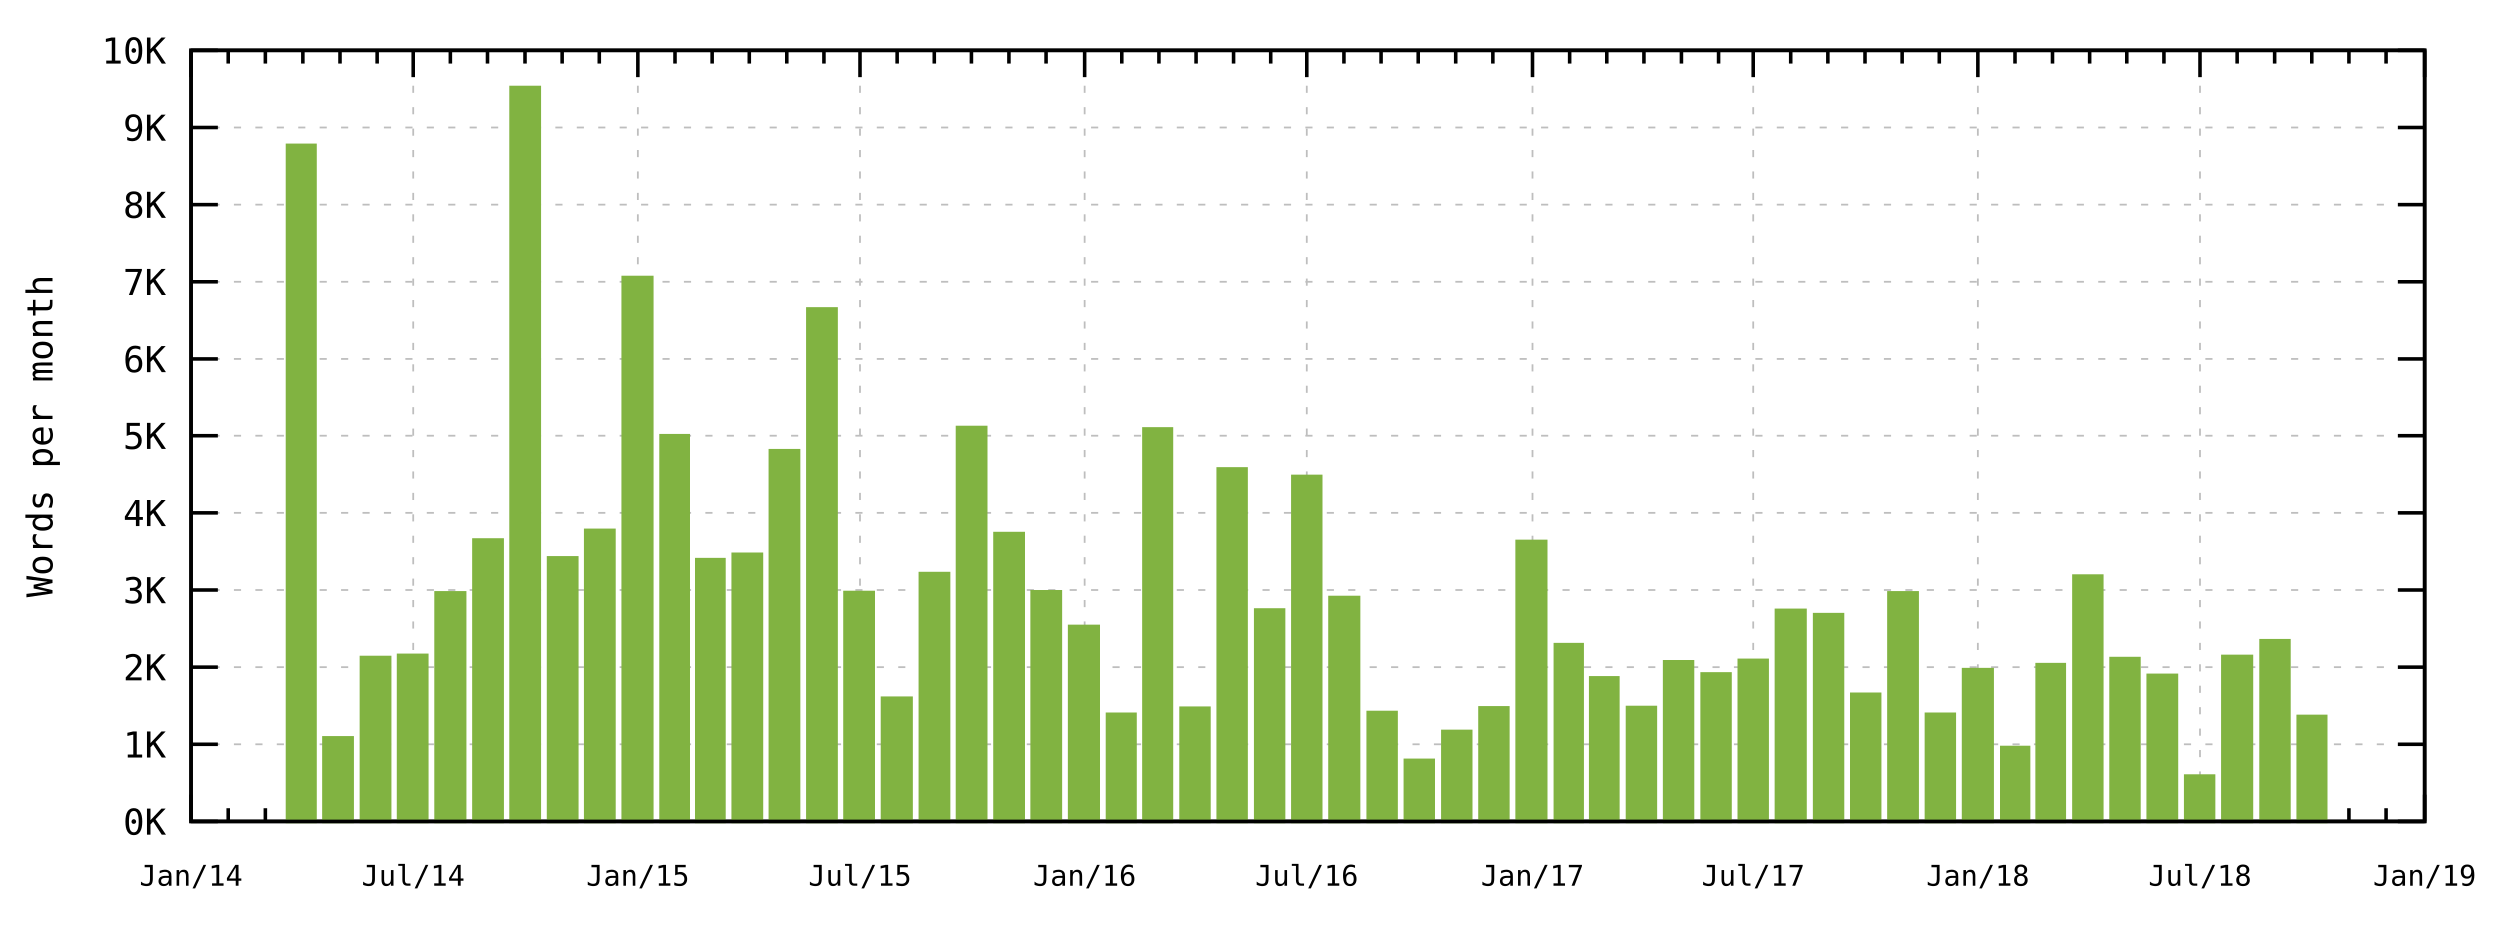
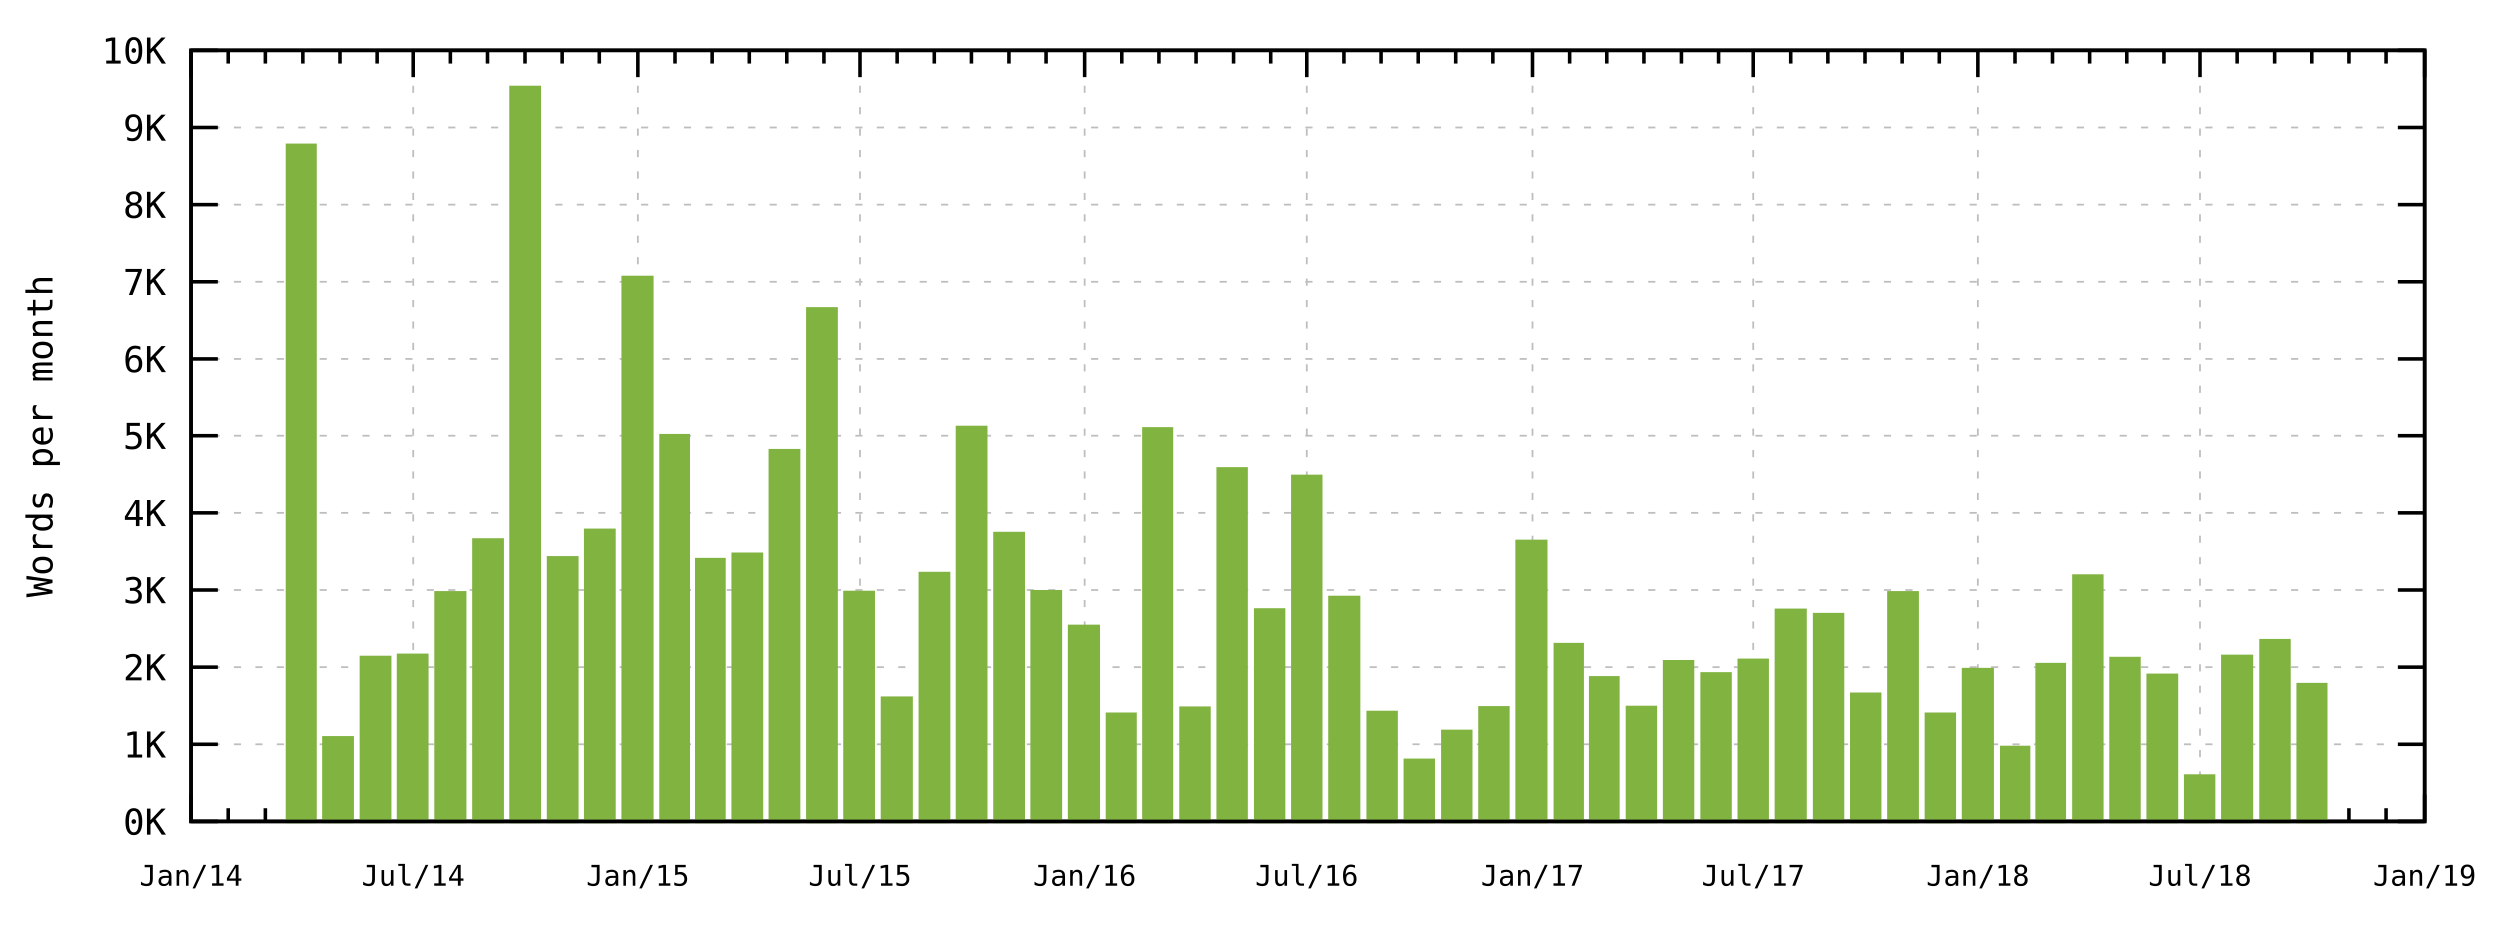
<svg xmlns="http://www.w3.org/2000/svg" xmlns:xlink="http://www.w3.org/1999/xlink" width="700" height="260" viewBox="0 0 700 260">
  <g id="gnuplot_canvas">
    <rect x="0" y="0" width="700" height="260" fill="none" />
    <defs>
      <circle id="gpDot" r="0.5" stroke-width="0.5" />
      <path id="gpPt0" stroke-width="0.267" stroke="currentColor" d="M-1,0 h2 M0,-1 v2" />
      <path id="gpPt1" stroke-width="0.267" stroke="currentColor" d="M-1,-1 L1,1 M1,-1 L-1,1" />
      <path id="gpPt2" stroke-width="0.267" stroke="currentColor" d="M-1,0 L1,0 M0,-1 L0,1 M-1,-1 L1,1 M-1,1 L1,-1" />
      <rect id="gpPt3" stroke-width="0.267" stroke="currentColor" x="-1" y="-1" width="2" height="2" />
      <rect id="gpPt4" stroke-width="0.267" stroke="currentColor" fill="currentColor" x="-1" y="-1" width="2" height="2" />
      <circle id="gpPt5" stroke-width="0.267" stroke="currentColor" cx="0" cy="0" r="1" />
      <use xlink:href="#gpPt5" id="gpPt6" fill="currentColor" stroke="none" />
      <path id="gpPt7" stroke-width="0.267" stroke="currentColor" d="M0,-1.33 L-1.33,0.67 L1.33,0.67 z" />
      <use xlink:href="#gpPt7" id="gpPt8" fill="currentColor" stroke="none" />
      <use xlink:href="#gpPt7" id="gpPt9" stroke="currentColor" transform="rotate(180)" />
      <use xlink:href="#gpPt9" id="gpPt10" fill="currentColor" stroke="none" />
      <use xlink:href="#gpPt3" id="gpPt11" stroke="currentColor" transform="rotate(45)" />
      <use xlink:href="#gpPt11" id="gpPt12" fill="currentColor" stroke="none" />
      <path id="gpPt13" stroke-width="0.267" stroke="currentColor" d="M0,1.330 L1.265,0.411 L0.782,-1.067 L-0.782,-1.076 L-1.265,0.411 z" />
      <use xlink:href="#gpPt13" id="gpPt14" fill="currentColor" stroke="none" />
      <filter id="textbox" filterUnits="objectBoundingBox" x="0" y="0" height="1" width="1">
        <feFlood flood-color="white" flood-opacity="1" result="bgnd" />
        <feComposite in="SourceGraphic" in2="bgnd" operator="atop" />
      </filter>
      <filter id="greybox" filterUnits="objectBoundingBox" x="0" y="0" height="1" width="1">
        <feFlood flood-color="lightgrey" flood-opacity="1" result="grey" />
        <feComposite in="SourceGraphic" in2="grey" operator="atop" />
      </filter>
    </defs>
    <g fill="none" color="white" stroke="currentColor" stroke-width="1.00" stroke-linecap="butt" stroke-linejoin="miter">
</g>
    <g fill="none" color="black" stroke="currentColor" stroke-width="1.00" stroke-linecap="butt" stroke-linejoin="miter">
</g>
    <g fill="none" color="black" stroke="black" stroke-width="0.50" stroke-linecap="butt" stroke-linejoin="miter">
</g>
    <g fill="none" color="gray" stroke="currentColor" stroke-width="0.50" stroke-linecap="butt" stroke-linejoin="miter">
      <path stroke="rgb(190, 190, 190)" stroke-dasharray="2,4" class="gridline" d="M53.5,230.0 L678.9,230.0  " />
    </g>
    <g fill="none" color="gray" stroke="rgb(190, 190, 190)" stroke-width="1.00" stroke-linecap="butt" stroke-linejoin="miter">
</g>
    <g fill="none" color="black" stroke="currentColor" stroke-width="1.00" stroke-linecap="butt" stroke-linejoin="miter">
      <path stroke="black" d="M53.5,230.0 L61.0,230.0 M678.9,230.0 L671.4,230.0  " />
      <g transform="translate(46.5,233.7)" stroke="none" fill="rgb(0,0,0)" font-family="monospace" font-size="10.00" text-anchor="end">
        <text>
          <tspan font-family="monospace">0K</tspan>
        </text>
      </g>
    </g>
    <g fill="none" color="black" stroke="currentColor" stroke-width="1.00" stroke-linecap="butt" stroke-linejoin="miter">
</g>
    <g fill="none" color="black" stroke="black" stroke-width="0.50" stroke-linecap="butt" stroke-linejoin="miter">
</g>
    <g fill="none" color="gray" stroke="currentColor" stroke-width="0.50" stroke-linecap="butt" stroke-linejoin="miter">
      <path stroke="rgb(190, 190, 190)" stroke-dasharray="2,4" class="gridline" d="M53.5,208.4 L678.9,208.4  " />
    </g>
    <g fill="none" color="gray" stroke="rgb(190, 190, 190)" stroke-width="1.00" stroke-linecap="butt" stroke-linejoin="miter">
</g>
    <g fill="none" color="black" stroke="currentColor" stroke-width="1.00" stroke-linecap="butt" stroke-linejoin="miter">
      <path stroke="black" d="M53.5,208.4 L61.0,208.4 M678.9,208.4 L671.4,208.4  " />
      <g transform="translate(46.5,212.1)" stroke="none" fill="rgb(0,0,0)" font-family="monospace" font-size="10.00" text-anchor="end">
        <text>
          <tspan font-family="monospace">1K</tspan>
        </text>
      </g>
    </g>
    <g fill="none" color="black" stroke="currentColor" stroke-width="1.00" stroke-linecap="butt" stroke-linejoin="miter">
</g>
    <g fill="none" color="black" stroke="black" stroke-width="0.50" stroke-linecap="butt" stroke-linejoin="miter">
</g>
    <g fill="none" color="gray" stroke="currentColor" stroke-width="0.50" stroke-linecap="butt" stroke-linejoin="miter">
      <path stroke="rgb(190, 190, 190)" stroke-dasharray="2,4" class="gridline" d="M53.5,186.8 L678.9,186.8  " />
    </g>
    <g fill="none" color="gray" stroke="rgb(190, 190, 190)" stroke-width="1.00" stroke-linecap="butt" stroke-linejoin="miter">
</g>
    <g fill="none" color="black" stroke="currentColor" stroke-width="1.00" stroke-linecap="butt" stroke-linejoin="miter">
      <path stroke="black" d="M53.5,186.8 L61.0,186.8 M678.9,186.8 L671.4,186.8  " />
      <g transform="translate(46.5,190.5)" stroke="none" fill="rgb(0,0,0)" font-family="monospace" font-size="10.00" text-anchor="end">
        <text>
          <tspan font-family="monospace">2K</tspan>
        </text>
      </g>
    </g>
    <g fill="none" color="black" stroke="currentColor" stroke-width="1.00" stroke-linecap="butt" stroke-linejoin="miter">
</g>
    <g fill="none" color="black" stroke="black" stroke-width="0.50" stroke-linecap="butt" stroke-linejoin="miter">
</g>
    <g fill="none" color="gray" stroke="currentColor" stroke-width="0.50" stroke-linecap="butt" stroke-linejoin="miter">
      <path stroke="rgb(190, 190, 190)" stroke-dasharray="2,4" class="gridline" d="M53.5,165.2 L678.9,165.2  " />
    </g>
    <g fill="none" color="gray" stroke="rgb(190, 190, 190)" stroke-width="1.00" stroke-linecap="butt" stroke-linejoin="miter">
</g>
    <g fill="none" color="black" stroke="currentColor" stroke-width="1.00" stroke-linecap="butt" stroke-linejoin="miter">
      <path stroke="black" d="M53.5,165.2 L61.0,165.2 M678.9,165.2 L671.4,165.2  " />
      <g transform="translate(46.5,168.9)" stroke="none" fill="rgb(0,0,0)" font-family="monospace" font-size="10.00" text-anchor="end">
        <text>
          <tspan font-family="monospace">3K</tspan>
        </text>
      </g>
    </g>
    <g fill="none" color="black" stroke="currentColor" stroke-width="1.00" stroke-linecap="butt" stroke-linejoin="miter">
</g>
    <g fill="none" color="black" stroke="black" stroke-width="0.50" stroke-linecap="butt" stroke-linejoin="miter">
</g>
    <g fill="none" color="gray" stroke="currentColor" stroke-width="0.50" stroke-linecap="butt" stroke-linejoin="miter">
      <path stroke="rgb(190, 190, 190)" stroke-dasharray="2,4" class="gridline" d="M53.5,143.6 L678.9,143.6  " />
    </g>
    <g fill="none" color="gray" stroke="rgb(190, 190, 190)" stroke-width="1.00" stroke-linecap="butt" stroke-linejoin="miter">
</g>
    <g fill="none" color="black" stroke="currentColor" stroke-width="1.00" stroke-linecap="butt" stroke-linejoin="miter">
      <path stroke="black" d="M53.5,143.6 L61.0,143.6 M678.9,143.6 L671.4,143.6  " />
      <g transform="translate(46.5,147.3)" stroke="none" fill="rgb(0,0,0)" font-family="monospace" font-size="10.00" text-anchor="end">
        <text>
          <tspan font-family="monospace">4K</tspan>
        </text>
      </g>
    </g>
    <g fill="none" color="black" stroke="currentColor" stroke-width="1.00" stroke-linecap="butt" stroke-linejoin="miter">
</g>
    <g fill="none" color="black" stroke="black" stroke-width="0.50" stroke-linecap="butt" stroke-linejoin="miter">
</g>
    <g fill="none" color="gray" stroke="currentColor" stroke-width="0.50" stroke-linecap="butt" stroke-linejoin="miter">
      <path stroke="rgb(190, 190, 190)" stroke-dasharray="2,4" class="gridline" d="M53.5,122.0 L678.9,122.0  " />
    </g>
    <g fill="none" color="gray" stroke="rgb(190, 190, 190)" stroke-width="1.00" stroke-linecap="butt" stroke-linejoin="miter">
</g>
    <g fill="none" color="black" stroke="currentColor" stroke-width="1.00" stroke-linecap="butt" stroke-linejoin="miter">
      <path stroke="black" d="M53.5,122.0 L61.0,122.0 M678.9,122.0 L671.4,122.0  " />
      <g transform="translate(46.5,125.7)" stroke="none" fill="rgb(0,0,0)" font-family="monospace" font-size="10.00" text-anchor="end">
        <text>
          <tspan font-family="monospace">5K</tspan>
        </text>
      </g>
    </g>
    <g fill="none" color="black" stroke="currentColor" stroke-width="1.00" stroke-linecap="butt" stroke-linejoin="miter">
</g>
    <g fill="none" color="black" stroke="black" stroke-width="0.50" stroke-linecap="butt" stroke-linejoin="miter">
</g>
    <g fill="none" color="gray" stroke="currentColor" stroke-width="0.50" stroke-linecap="butt" stroke-linejoin="miter">
      <path stroke="rgb(190, 190, 190)" stroke-dasharray="2,4" class="gridline" d="M53.5,100.5 L678.9,100.5  " />
    </g>
    <g fill="none" color="gray" stroke="rgb(190, 190, 190)" stroke-width="1.00" stroke-linecap="butt" stroke-linejoin="miter">
</g>
    <g fill="none" color="black" stroke="currentColor" stroke-width="1.00" stroke-linecap="butt" stroke-linejoin="miter">
      <path stroke="black" d="M53.5,100.5 L61.0,100.5 M678.9,100.5 L671.4,100.5  " />
      <g transform="translate(46.5,104.2)" stroke="none" fill="rgb(0,0,0)" font-family="monospace" font-size="10.00" text-anchor="end">
        <text>
          <tspan font-family="monospace">6K</tspan>
        </text>
      </g>
    </g>
    <g fill="none" color="black" stroke="currentColor" stroke-width="1.00" stroke-linecap="butt" stroke-linejoin="miter">
</g>
    <g fill="none" color="black" stroke="black" stroke-width="0.50" stroke-linecap="butt" stroke-linejoin="miter">
</g>
    <g fill="none" color="gray" stroke="currentColor" stroke-width="0.50" stroke-linecap="butt" stroke-linejoin="miter">
      <path stroke="rgb(190, 190, 190)" stroke-dasharray="2,4" class="gridline" d="M53.5,78.9 L678.9,78.9  " />
    </g>
    <g fill="none" color="gray" stroke="rgb(190, 190, 190)" stroke-width="1.00" stroke-linecap="butt" stroke-linejoin="miter">
</g>
    <g fill="none" color="black" stroke="currentColor" stroke-width="1.00" stroke-linecap="butt" stroke-linejoin="miter">
      <path stroke="black" d="M53.5,78.9 L61.0,78.9 M678.9,78.9 L671.4,78.9  " />
      <g transform="translate(46.5,82.6)" stroke="none" fill="rgb(0,0,0)" font-family="monospace" font-size="10.00" text-anchor="end">
        <text>
          <tspan font-family="monospace">7K</tspan>
        </text>
      </g>
    </g>
    <g fill="none" color="black" stroke="currentColor" stroke-width="1.00" stroke-linecap="butt" stroke-linejoin="miter">
</g>
    <g fill="none" color="black" stroke="black" stroke-width="0.50" stroke-linecap="butt" stroke-linejoin="miter">
</g>
    <g fill="none" color="gray" stroke="currentColor" stroke-width="0.50" stroke-linecap="butt" stroke-linejoin="miter">
      <path stroke="rgb(190, 190, 190)" stroke-dasharray="2,4" class="gridline" d="M53.5,57.3 L678.9,57.3  " />
    </g>
    <g fill="none" color="gray" stroke="rgb(190, 190, 190)" stroke-width="1.00" stroke-linecap="butt" stroke-linejoin="miter">
</g>
    <g fill="none" color="black" stroke="currentColor" stroke-width="1.00" stroke-linecap="butt" stroke-linejoin="miter">
      <path stroke="black" d="M53.5,57.3 L61.0,57.3 M678.9,57.3 L671.4,57.3  " />
      <g transform="translate(46.5,61.0)" stroke="none" fill="rgb(0,0,0)" font-family="monospace" font-size="10.00" text-anchor="end">
        <text>
          <tspan font-family="monospace">8K</tspan>
        </text>
      </g>
    </g>
    <g fill="none" color="black" stroke="currentColor" stroke-width="1.00" stroke-linecap="butt" stroke-linejoin="miter">
</g>
    <g fill="none" color="black" stroke="black" stroke-width="0.50" stroke-linecap="butt" stroke-linejoin="miter">
</g>
    <g fill="none" color="gray" stroke="currentColor" stroke-width="0.50" stroke-linecap="butt" stroke-linejoin="miter">
      <path stroke="rgb(190, 190, 190)" stroke-dasharray="2,4" class="gridline" d="M53.5,35.7 L678.9,35.7  " />
    </g>
    <g fill="none" color="gray" stroke="rgb(190, 190, 190)" stroke-width="1.00" stroke-linecap="butt" stroke-linejoin="miter">
</g>
    <g fill="none" color="black" stroke="currentColor" stroke-width="1.00" stroke-linecap="butt" stroke-linejoin="miter">
      <path stroke="black" d="M53.5,35.7 L61.0,35.7 M678.9,35.7 L671.4,35.7  " />
      <g transform="translate(46.5,39.4)" stroke="none" fill="rgb(0,0,0)" font-family="monospace" font-size="10.00" text-anchor="end">
        <text>
          <tspan font-family="monospace">9K</tspan>
        </text>
      </g>
    </g>
    <g fill="none" color="black" stroke="currentColor" stroke-width="1.00" stroke-linecap="butt" stroke-linejoin="miter">
</g>
    <g fill="none" color="black" stroke="black" stroke-width="0.50" stroke-linecap="butt" stroke-linejoin="miter">
</g>
    <g fill="none" color="gray" stroke="currentColor" stroke-width="0.50" stroke-linecap="butt" stroke-linejoin="miter">
      <path stroke="rgb(190, 190, 190)" stroke-dasharray="2,4" class="gridline" d="M53.5,14.1 L678.9,14.1  " />
    </g>
    <g fill="none" color="gray" stroke="rgb(190, 190, 190)" stroke-width="1.00" stroke-linecap="butt" stroke-linejoin="miter">
</g>
    <g fill="none" color="black" stroke="currentColor" stroke-width="1.00" stroke-linecap="butt" stroke-linejoin="miter">
      <path stroke="black" d="M53.5,14.1 L61.0,14.1 M678.9,14.1 L671.4,14.1  " />
      <g transform="translate(46.5,17.8)" stroke="none" fill="rgb(0,0,0)" font-family="monospace" font-size="10.00" text-anchor="end">
        <text>
          <tspan font-family="monospace">10K</tspan>
        </text>
      </g>
    </g>
    <g fill="none" color="black" stroke="currentColor" stroke-width="1.00" stroke-linecap="butt" stroke-linejoin="miter">
</g>
    <g fill="none" color="black" stroke="black" stroke-width="0.50" stroke-linecap="butt" stroke-linejoin="miter">
</g>
    <g fill="none" color="gray" stroke="currentColor" stroke-width="0.50" stroke-linecap="butt" stroke-linejoin="miter">
      <path stroke="rgb(190, 190, 190)" stroke-dasharray="2,4" class="gridline" d="M53.5,230.0 L53.5,14.1  " />
    </g>
    <g fill="none" color="gray" stroke="rgb(190, 190, 190)" stroke-width="1.00" stroke-linecap="butt" stroke-linejoin="miter">
</g>
    <g fill="none" color="black" stroke="currentColor" stroke-width="1.00" stroke-linecap="butt" stroke-linejoin="miter">
      <path stroke="black" d="M53.5,230.0 L53.5,222.5 M53.5,14.1 L53.5,21.6  " />
      <g transform="translate(53.5,248.0)" stroke="none" fill="rgb(0,0,0)" font-family="monospace" font-size="8.00" text-anchor="middle">
        <text>
          <tspan font-family="monospace">Jan/14</tspan>
        </text>
      </g>
    </g>
    <g fill="none" color="black" stroke="currentColor" stroke-width="1.00" stroke-linecap="butt" stroke-linejoin="miter">
      <path stroke="black" d="M63.9,230.0 L63.9,226.3 M63.9,14.1 L63.9,17.8 M74.3,230.0 L74.3,226.3 M74.3,14.1 L74.3,17.8   M84.8,230.0 L84.8,226.3 M84.8,14.1 L84.8,17.8 M95.2,230.0 L95.2,226.3 M95.2,14.1 L95.2,17.8   M105.6,230.0 L105.6,226.3 M105.6,14.1 L105.6,17.8  " />
    </g>
    <g fill="none" color="black" stroke="black" stroke-width="0.50" stroke-linecap="butt" stroke-linejoin="miter">
</g>
    <g fill="none" color="gray" stroke="currentColor" stroke-width="0.50" stroke-linecap="butt" stroke-linejoin="miter">
      <path stroke="rgb(190, 190, 190)" stroke-dasharray="2,4" class="gridline" d="M115.7,230.0 L115.7,14.1  " />
    </g>
    <g fill="none" color="gray" stroke="rgb(190, 190, 190)" stroke-width="1.00" stroke-linecap="butt" stroke-linejoin="miter">
</g>
    <g fill="none" color="black" stroke="currentColor" stroke-width="1.00" stroke-linecap="butt" stroke-linejoin="miter">
      <path stroke="black" d="M115.7,230.0 L115.7,222.5 M115.7,14.1 L115.7,21.6  " />
      <g transform="translate(115.7,248.0)" stroke="none" fill="rgb(0,0,0)" font-family="monospace" font-size="8.00" text-anchor="middle">
        <text>
          <tspan font-family="monospace">Jul/14</tspan>
        </text>
      </g>
    </g>
    <g fill="none" color="black" stroke="currentColor" stroke-width="1.00" stroke-linecap="butt" stroke-linejoin="miter">
      <path stroke="black" d="M126.1,230.0 L126.1,226.3 M126.1,14.1 L126.1,17.8 M136.5,230.0 L136.5,226.3 M136.5,14.1 L136.5,17.8   M147.0,230.0 L147.0,226.3 M147.0,14.1 L147.0,17.8 M157.4,230.0 L157.4,226.3 M157.4,14.1 L157.4,17.8   M167.8,230.0 L167.8,226.3 M167.8,14.1 L167.8,17.8  " />
    </g>
    <g fill="none" color="black" stroke="black" stroke-width="0.50" stroke-linecap="butt" stroke-linejoin="miter">
</g>
    <g fill="none" color="gray" stroke="currentColor" stroke-width="0.50" stroke-linecap="butt" stroke-linejoin="miter">
      <path stroke="rgb(190, 190, 190)" stroke-dasharray="2,4" class="gridline" d="M178.6,230.0 L178.6,14.1  " />
    </g>
    <g fill="none" color="gray" stroke="rgb(190, 190, 190)" stroke-width="1.00" stroke-linecap="butt" stroke-linejoin="miter">
</g>
    <g fill="none" color="black" stroke="currentColor" stroke-width="1.00" stroke-linecap="butt" stroke-linejoin="miter">
      <path stroke="black" d="M178.6,230.0 L178.6,222.5 M178.6,14.1 L178.6,21.6  " />
      <g transform="translate(178.6,248.0)" stroke="none" fill="rgb(0,0,0)" font-family="monospace" font-size="8.00" text-anchor="middle">
        <text>
          <tspan font-family="monospace">Jan/15</tspan>
        </text>
      </g>
    </g>
    <g fill="none" color="black" stroke="currentColor" stroke-width="1.00" stroke-linecap="butt" stroke-linejoin="miter">
      <path stroke="black" d="M189.0,230.0 L189.0,226.3 M189.0,14.1 L189.0,17.8 M199.4,230.0 L199.4,226.3 M199.4,14.1 L199.4,17.8   M209.8,230.0 L209.8,226.3 M209.8,14.1 L209.8,17.8 M220.3,230.0 L220.3,226.3 M220.3,14.1 L220.3,17.8   M230.7,230.0 L230.7,226.3 M230.7,14.1 L230.7,17.8  " />
    </g>
    <g fill="none" color="black" stroke="black" stroke-width="0.50" stroke-linecap="butt" stroke-linejoin="miter">
</g>
    <g fill="none" color="gray" stroke="currentColor" stroke-width="0.50" stroke-linecap="butt" stroke-linejoin="miter">
      <path stroke="rgb(190, 190, 190)" stroke-dasharray="2,4" class="gridline" d="M240.8,230.0 L240.8,14.1  " />
    </g>
    <g fill="none" color="gray" stroke="rgb(190, 190, 190)" stroke-width="1.00" stroke-linecap="butt" stroke-linejoin="miter">
</g>
    <g fill="none" color="black" stroke="currentColor" stroke-width="1.00" stroke-linecap="butt" stroke-linejoin="miter">
      <path stroke="black" d="M240.8,230.0 L240.8,222.5 M240.8,14.1 L240.8,21.6  " />
      <g transform="translate(240.8,248.0)" stroke="none" fill="rgb(0,0,0)" font-family="monospace" font-size="8.00" text-anchor="middle">
        <text>
          <tspan font-family="monospace">Jul/15</tspan>
        </text>
      </g>
    </g>
    <g fill="none" color="black" stroke="currentColor" stroke-width="1.00" stroke-linecap="butt" stroke-linejoin="miter">
      <path stroke="black" d="M251.2,230.0 L251.2,226.3 M251.2,14.1 L251.2,17.8 M261.6,230.0 L261.6,226.3 M261.6,14.1 L261.6,17.8   M272.0,230.0 L272.0,226.3 M272.0,14.1 L272.0,17.8 M282.5,230.0 L282.5,226.3 M282.5,14.1 L282.5,17.8   M292.9,230.0 L292.9,226.3 M292.9,14.1 L292.9,17.8  " />
    </g>
    <g fill="none" color="black" stroke="black" stroke-width="0.50" stroke-linecap="butt" stroke-linejoin="miter">
</g>
    <g fill="none" color="gray" stroke="currentColor" stroke-width="0.50" stroke-linecap="butt" stroke-linejoin="miter">
      <path stroke="rgb(190, 190, 190)" stroke-dasharray="2,4" class="gridline" d="M303.7,230.0 L303.7,14.1  " />
    </g>
    <g fill="none" color="gray" stroke="rgb(190, 190, 190)" stroke-width="1.00" stroke-linecap="butt" stroke-linejoin="miter">
</g>
    <g fill="none" color="black" stroke="currentColor" stroke-width="1.00" stroke-linecap="butt" stroke-linejoin="miter">
      <path stroke="black" d="M303.7,230.0 L303.7,222.5 M303.7,14.1 L303.7,21.6  " />
      <g transform="translate(303.7,248.0)" stroke="none" fill="rgb(0,0,0)" font-family="monospace" font-size="8.00" text-anchor="middle">
        <text>
          <tspan font-family="monospace">Jan/16</tspan>
        </text>
      </g>
    </g>
    <g fill="none" color="black" stroke="currentColor" stroke-width="1.00" stroke-linecap="butt" stroke-linejoin="miter">
      <path stroke="black" d="M314.1,230.0 L314.1,226.3 M314.1,14.1 L314.1,17.8 M324.5,230.0 L324.5,226.3 M324.5,14.1 L324.5,17.8   M334.9,230.0 L334.9,226.3 M334.9,14.1 L334.9,17.8 M345.4,230.0 L345.4,226.3 M345.4,14.1 L345.4,17.8   M355.8,230.0 L355.8,226.3 M355.8,14.1 L355.8,17.8  " />
    </g>
    <g fill="none" color="black" stroke="black" stroke-width="0.50" stroke-linecap="butt" stroke-linejoin="miter">
</g>
    <g fill="none" color="gray" stroke="currentColor" stroke-width="0.50" stroke-linecap="butt" stroke-linejoin="miter">
      <path stroke="rgb(190, 190, 190)" stroke-dasharray="2,4" class="gridline" d="M365.9,230.0 L365.9,14.1  " />
    </g>
    <g fill="none" color="gray" stroke="rgb(190, 190, 190)" stroke-width="1.00" stroke-linecap="butt" stroke-linejoin="miter">
</g>
    <g fill="none" color="black" stroke="currentColor" stroke-width="1.00" stroke-linecap="butt" stroke-linejoin="miter">
      <path stroke="black" d="M365.9,230.0 L365.9,222.5 M365.9,14.1 L365.9,21.6  " />
      <g transform="translate(365.9,248.0)" stroke="none" fill="rgb(0,0,0)" font-family="monospace" font-size="8.00" text-anchor="middle">
        <text>
          <tspan font-family="monospace">Jul/16</tspan>
        </text>
      </g>
    </g>
    <g fill="none" color="black" stroke="currentColor" stroke-width="1.00" stroke-linecap="butt" stroke-linejoin="miter">
      <path stroke="black" d="M376.3,230.0 L376.3,226.3 M376.3,14.1 L376.3,17.8 M386.7,230.0 L386.7,226.3 M386.7,14.1 L386.7,17.8   M397.1,230.0 L397.1,226.3 M397.1,14.1 L397.1,17.8 M407.6,230.0 L407.6,226.3 M407.6,14.1 L407.6,17.8   M418.0,230.0 L418.0,226.3 M418.0,14.1 L418.0,17.8  " />
    </g>
    <g fill="none" color="black" stroke="black" stroke-width="0.50" stroke-linecap="butt" stroke-linejoin="miter">
</g>
    <g fill="none" color="gray" stroke="currentColor" stroke-width="0.50" stroke-linecap="butt" stroke-linejoin="miter">
      <path stroke="rgb(190, 190, 190)" stroke-dasharray="2,4" class="gridline" d="M429.1,230.0 L429.1,14.1  " />
    </g>
    <g fill="none" color="gray" stroke="rgb(190, 190, 190)" stroke-width="1.00" stroke-linecap="butt" stroke-linejoin="miter">
</g>
    <g fill="none" color="black" stroke="currentColor" stroke-width="1.00" stroke-linecap="butt" stroke-linejoin="miter">
      <path stroke="black" d="M429.1,230.0 L429.1,222.5 M429.1,14.1 L429.1,21.6  " />
      <g transform="translate(429.1,248.0)" stroke="none" fill="rgb(0,0,0)" font-family="monospace" font-size="8.00" text-anchor="middle">
        <text>
          <tspan font-family="monospace">Jan/17</tspan>
        </text>
      </g>
    </g>
    <g fill="none" color="black" stroke="currentColor" stroke-width="1.00" stroke-linecap="butt" stroke-linejoin="miter">
      <path stroke="black" d="M439.5,230.0 L439.5,226.3 M439.5,14.1 L439.5,17.8 M449.9,230.0 L449.9,226.3 M449.9,14.1 L449.9,17.8   M460.3,230.0 L460.3,226.3 M460.3,14.1 L460.3,17.8 M470.8,230.0 L470.8,226.3 M470.8,14.1 L470.8,17.8   M481.2,230.0 L481.2,226.3 M481.2,14.1 L481.2,17.8  " />
    </g>
    <g fill="none" color="black" stroke="black" stroke-width="0.50" stroke-linecap="butt" stroke-linejoin="miter">
</g>
    <g fill="none" color="gray" stroke="currentColor" stroke-width="0.50" stroke-linecap="butt" stroke-linejoin="miter">
      <path stroke="rgb(190, 190, 190)" stroke-dasharray="2,4" class="gridline" d="M490.9,230.0 L490.9,14.1  " />
    </g>
    <g fill="none" color="gray" stroke="rgb(190, 190, 190)" stroke-width="1.00" stroke-linecap="butt" stroke-linejoin="miter">
</g>
    <g fill="none" color="black" stroke="currentColor" stroke-width="1.00" stroke-linecap="butt" stroke-linejoin="miter">
      <path stroke="black" d="M490.9,230.0 L490.9,222.5 M490.9,14.1 L490.9,21.6  " />
      <g transform="translate(490.9,248.0)" stroke="none" fill="rgb(0,0,0)" font-family="monospace" font-size="8.00" text-anchor="middle">
        <text>
          <tspan font-family="monospace">Jul/17</tspan>
        </text>
      </g>
    </g>
    <g fill="none" color="black" stroke="currentColor" stroke-width="1.00" stroke-linecap="butt" stroke-linejoin="miter">
      <path stroke="black" d="M501.4,230.0 L501.4,226.3 M501.4,14.1 L501.4,17.8 M511.8,230.0 L511.8,226.3 M511.8,14.1 L511.8,17.8   M522.2,230.0 L522.2,226.3 M522.2,14.1 L522.2,17.8 M532.6,230.0 L532.6,226.3 M532.6,14.1 L532.6,17.8   M543.0,230.0 L543.0,226.3 M543.0,14.1 L543.0,17.8  " />
    </g>
    <g fill="none" color="black" stroke="black" stroke-width="0.50" stroke-linecap="butt" stroke-linejoin="miter">
</g>
    <g fill="none" color="gray" stroke="currentColor" stroke-width="0.50" stroke-linecap="butt" stroke-linejoin="miter">
      <path stroke="rgb(190, 190, 190)" stroke-dasharray="2,4" class="gridline" d="M553.8,230.0 L553.8,14.1  " />
    </g>
    <g fill="none" color="gray" stroke="rgb(190, 190, 190)" stroke-width="1.00" stroke-linecap="butt" stroke-linejoin="miter">
</g>
    <g fill="none" color="black" stroke="currentColor" stroke-width="1.00" stroke-linecap="butt" stroke-linejoin="miter">
      <path stroke="black" d="M553.8,230.0 L553.8,222.5 M553.8,14.1 L553.8,21.6  " />
      <g transform="translate(553.8,248.0)" stroke="none" fill="rgb(0,0,0)" font-family="monospace" font-size="8.00" text-anchor="middle">
        <text>
          <tspan font-family="monospace">Jan/18</tspan>
        </text>
      </g>
    </g>
    <g fill="none" color="black" stroke="currentColor" stroke-width="1.00" stroke-linecap="butt" stroke-linejoin="miter">
      <path stroke="black" d="M564.2,230.0 L564.2,226.3 M564.2,14.1 L564.2,17.8 M574.7,230.0 L574.7,226.3 M574.7,14.1 L574.7,17.8   M585.1,230.0 L585.1,226.3 M585.1,14.1 L585.1,17.8 M595.5,230.0 L595.5,226.3 M595.5,14.1 L595.5,17.8   M605.9,230.0 L605.9,226.3 M605.9,14.1 L605.9,17.8  " />
    </g>
    <g fill="none" color="black" stroke="black" stroke-width="0.50" stroke-linecap="butt" stroke-linejoin="miter">
</g>
    <g fill="none" color="gray" stroke="currentColor" stroke-width="0.50" stroke-linecap="butt" stroke-linejoin="miter">
      <path stroke="rgb(190, 190, 190)" stroke-dasharray="2,4" class="gridline" d="M616.0,230.0 L616.0,14.1  " />
    </g>
    <g fill="none" color="gray" stroke="rgb(190, 190, 190)" stroke-width="1.00" stroke-linecap="butt" stroke-linejoin="miter">
</g>
    <g fill="none" color="black" stroke="currentColor" stroke-width="1.00" stroke-linecap="butt" stroke-linejoin="miter">
      <path stroke="black" d="M616.0,230.0 L616.0,222.5 M616.0,14.1 L616.0,21.6  " />
      <g transform="translate(616.0,248.0)" stroke="none" fill="rgb(0,0,0)" font-family="monospace" font-size="8.00" text-anchor="middle">
        <text>
          <tspan font-family="monospace">Jul/18</tspan>
        </text>
      </g>
    </g>
    <g fill="none" color="black" stroke="currentColor" stroke-width="1.00" stroke-linecap="butt" stroke-linejoin="miter">
      <path stroke="black" d="M626.4,230.0 L626.4,226.3 M626.4,14.1 L626.4,17.8 M636.9,230.0 L636.9,226.3 M636.9,14.1 L636.9,17.8   M647.3,230.0 L647.3,226.3 M647.3,14.1 L647.3,17.8 M657.7,230.0 L657.7,226.3 M657.7,14.1 L657.7,17.8   M668.1,230.0 L668.1,226.3 M668.1,14.1 L668.1,17.8  " />
    </g>
    <g fill="none" color="black" stroke="black" stroke-width="0.50" stroke-linecap="butt" stroke-linejoin="miter">
</g>
    <g fill="none" color="gray" stroke="currentColor" stroke-width="0.50" stroke-linecap="butt" stroke-linejoin="miter">
      <path stroke="rgb(190, 190, 190)" stroke-dasharray="2,4" class="gridline" d="M678.9,230.0 L678.9,14.1  " />
    </g>
    <g fill="none" color="gray" stroke="rgb(190, 190, 190)" stroke-width="1.00" stroke-linecap="butt" stroke-linejoin="miter">
</g>
    <g fill="none" color="black" stroke="currentColor" stroke-width="1.00" stroke-linecap="butt" stroke-linejoin="miter">
      <path stroke="black" d="M678.9,230.0 L678.9,222.5 M678.9,14.1 L678.9,21.6  " />
      <g transform="translate(678.9,248.0)" stroke="none" fill="rgb(0,0,0)" font-family="monospace" font-size="8.00" text-anchor="middle">
        <text>
          <tspan font-family="monospace">Jan/19</tspan>
        </text>
      </g>
    </g>
    <g fill="none" color="black" stroke="currentColor" stroke-width="1.00" stroke-linecap="butt" stroke-linejoin="miter">
</g>
    <g fill="none" color="black" stroke="currentColor" stroke-width="1.00" stroke-linecap="butt" stroke-linejoin="miter">
      <path stroke="black" d="M53.5,14.1 L53.5,230.0 L678.9,230.0 L678.9,14.1 L53.5,14.1 Z  " />
    </g>
    <g fill="none" color="black" stroke="currentColor" stroke-width="1.00" stroke-linecap="butt" stroke-linejoin="miter">
      <g transform="translate(14.7,122.1) rotate(270)" stroke="none" fill="rgb(0,0,0)" font-family="monospace" font-size="10.00" text-anchor="middle">
        <text>
          <tspan font-family="monospace">Words per month</tspan>
        </text>
      </g>
    </g>
    <g fill="none" color="black" stroke="currentColor" stroke-width="1.00" stroke-linecap="butt" stroke-linejoin="miter">
</g>
    <g id="gnuplot_plot_1">
      <g fill="none" color="black" stroke="currentColor" stroke-width="1.00" stroke-linecap="butt" stroke-linejoin="miter">
        <g stroke="none" shape-rendering="crispEdges">
          <polygon fill="rgb(129, 179,  65)" points="80.5,230.0 88.3,230.0 88.3,40.6 80.5,40.6 " />
        </g>
        <path stroke="rgb(129, 179,  65)" d="M80.5,230.0 L80.5,40.7 L88.2,40.7 L88.2,230.0 L80.5,230.0 Z  " />
        <g stroke="none" shape-rendering="crispEdges">
          <polygon fill="rgb(129, 179,  65)" points="90.7,230.0 98.7,230.0 98.7,206.5 90.7,206.5 " />
        </g>
        <path stroke="rgb(129, 179,  65)" d="M90.7,230.0 L90.7,206.6 L98.6,206.6 L98.6,230.0 L90.7,230.0 Z  " />
        <g stroke="none" shape-rendering="crispEdges">
          <polygon fill="rgb(129, 179,  65)" points="101.2,230.0 109.2,230.0 109.2,184.0 101.2,184.0 " />
        </g>
        <path stroke="rgb(129, 179,  65)" d="M101.2,230.0 L101.2,184.1 L109.1,184.1 L109.1,230.0 L101.2,230.0 Z  " />
        <g stroke="none" shape-rendering="crispEdges">
          <polygon fill="rgb(129, 179,  65)" points="111.6,230.0 119.6,230.0 119.6,183.4 111.6,183.4 " />
        </g>
        <path stroke="rgb(129, 179,  65)" d="M111.6,230.0 L111.6,183.5 L119.5,183.5 L119.5,230.0 L111.6,230.0 Z  " />
        <g stroke="none" shape-rendering="crispEdges">
          <polygon fill="rgb(129, 179,  65)" points="122.1,230.0 130.2,230.0 130.2,165.9 122.1,165.9 " />
        </g>
        <path stroke="rgb(129, 179,  65)" d="M122.1,230.0 L122.1,166.0 L130.1,166.0 L130.1,230.0 L122.1,230.0 Z  " />
        <g stroke="none" shape-rendering="crispEdges">
          <polygon fill="rgb(129, 179,  65)" points="132.7,230.0 140.7,230.0 140.7,151.1 132.7,151.1 " />
        </g>
        <path stroke="rgb(129, 179,  65)" d="M132.7,230.0 L132.7,151.2 L140.6,151.2 L140.6,230.0 L132.7,230.0 Z  " />
        <g stroke="none" shape-rendering="crispEdges">
          <polygon fill="rgb(129, 179,  65)" points="143.1,230.0 151.1,230.0 151.1,24.4 143.1,24.4 " />
        </g>
        <path stroke="rgb(129, 179,  65)" d="M143.1,230.0 L143.1,24.5 L151.0,24.5 L151.0,230.0 L143.1,230.0 Z  " />
        <g stroke="none" shape-rendering="crispEdges">
          <polygon fill="rgb(129, 179,  65)" points="153.6,230.0 161.6,230.0 161.6,156.1 153.6,156.1 " />
        </g>
        <path stroke="rgb(129, 179,  65)" d="M153.6,230.0 L153.6,156.2 L161.5,156.2 L161.5,230.0 L153.6,230.0 Z  " />
        <g stroke="none" shape-rendering="crispEdges">
          <polygon fill="rgb(129, 179,  65)" points="164.0,230.0 172.0,230.0 172.0,148.4 164.0,148.4 " />
        </g>
        <path stroke="rgb(129, 179,  65)" d="M164.0,230.0 L164.0,148.5 L171.9,148.5 L171.9,230.0 L164.0,230.0 Z  " />
        <g stroke="none" shape-rendering="crispEdges">
          <polygon fill="rgb(129, 179,  65)" points="174.5,230.0 182.6,230.0 182.6,77.6 174.5,77.6 " />
        </g>
        <path stroke="rgb(129, 179,  65)" d="M174.5,230.0 L174.5,77.7 L182.5,77.7 L182.5,230.0 L174.5,230.0 Z  " />
        <g stroke="none" shape-rendering="crispEdges">
          <polygon fill="rgb(129, 179,  65)" points="185.1,230.0 192.8,230.0 192.8,121.9 185.1,121.9 " />
        </g>
        <path stroke="rgb(129, 179,  65)" d="M185.1,230.0 L185.1,122.0 L192.7,122.0 L192.7,230.0 L185.1,230.0 Z  " />
        <g stroke="none" shape-rendering="crispEdges">
          <polygon fill="rgb(129, 179,  65)" points="195.1,230.0 202.8,230.0 202.8,156.6 195.1,156.6 " />
        </g>
        <path stroke="rgb(129, 179,  65)" d="M195.1,230.0 L195.1,156.7 L202.7,156.7 L202.7,230.0 L195.1,230.0 Z  " />
        <g stroke="none" shape-rendering="crispEdges">
          <polygon fill="rgb(129, 179,  65)" points="205.3,230.0 213.3,230.0 213.3,155.1 205.3,155.1 " />
        </g>
        <path stroke="rgb(129, 179,  65)" d="M205.3,230.0 L205.3,155.2 L213.2,155.2 L213.2,230.0 L205.3,230.0 Z  " />
        <g stroke="none" shape-rendering="crispEdges">
          <polygon fill="rgb(129, 179,  65)" points="215.7,230.0 223.7,230.0 223.7,126.1 215.7,126.1 " />
        </g>
        <path stroke="rgb(129, 179,  65)" d="M215.7,230.0 L215.7,126.2 L223.6,126.2 L223.6,230.0 L215.7,230.0 Z  " />
        <g stroke="none" shape-rendering="crispEdges">
          <polygon fill="rgb(129, 179,  65)" points="226.2,230.0 234.2,230.0 234.2,86.4 226.2,86.4 " />
        </g>
        <path stroke="rgb(129, 179,  65)" d="M226.2,230.0 L226.2,86.5 L234.1,86.5 L234.1,230.0 L226.2,230.0 Z  " />
        <g stroke="none" shape-rendering="crispEdges">
          <polygon fill="rgb(129, 179,  65)" points="236.6,230.0 244.6,230.0 244.6,165.8 236.6,165.8 " />
        </g>
        <path stroke="rgb(129, 179,  65)" d="M236.6,230.0 L236.6,165.9 L244.5,165.9 L244.5,230.0 L236.6,230.0 Z  " />
        <g stroke="none" shape-rendering="crispEdges">
          <polygon fill="rgb(129, 179,  65)" points="247.1,230.0 255.2,230.0 255.2,195.4 247.1,195.4 " />
        </g>
        <path stroke="rgb(129, 179,  65)" d="M247.1,230.0 L247.1,195.5 L255.1,195.5 L255.1,230.0 L247.1,230.0 Z  " />
        <g stroke="none" shape-rendering="crispEdges">
          <polygon fill="rgb(129, 179,  65)" points="257.7,230.0 265.7,230.0 265.7,160.5 257.7,160.5 " />
        </g>
        <path stroke="rgb(129, 179,  65)" d="M257.7,230.0 L257.7,160.6 L265.6,160.6 L265.6,230.0 L257.7,230.0 Z  " />
        <g stroke="none" shape-rendering="crispEdges">
          <polygon fill="rgb(129, 179,  65)" points="268.1,230.0 276.1,230.0 276.1,119.6 268.1,119.6 " />
        </g>
        <path stroke="rgb(129, 179,  65)" d="M268.1,230.0 L268.1,119.7 L276.0,119.7 L276.0,230.0 L268.1,230.0 Z  " />
        <g stroke="none" shape-rendering="crispEdges">
          <polygon fill="rgb(129, 179,  65)" points="278.6,230.0 286.6,230.0 286.6,149.3 278.6,149.3 " />
        </g>
        <path stroke="rgb(129, 179,  65)" d="M278.6,230.0 L278.6,149.4 L286.5,149.4 L286.5,230.0 L278.6,230.0 Z  " />
        <g stroke="none" shape-rendering="crispEdges">
          <polygon fill="rgb(129, 179,  65)" points="289.0,230.0 297.0,230.0 297.0,165.6 289.0,165.6 " />
        </g>
        <path stroke="rgb(129, 179,  65)" d="M289.0,230.0 L289.0,165.7 L296.9,165.7 L296.9,230.0 L289.0,230.0 Z  " />
        <g stroke="none" shape-rendering="crispEdges">
          <polygon fill="rgb(129, 179,  65)" points="299.5,230.0 307.6,230.0 307.6,175.3 299.5,175.3 " />
        </g>
        <path stroke="rgb(129, 179,  65)" d="M299.5,230.0 L299.5,175.4 L307.5,175.4 L307.5,230.0 L299.5,230.0 Z  " />
        <g stroke="none" shape-rendering="crispEdges">
          <polygon fill="rgb(129, 179,  65)" points="310.1,230.0 317.9,230.0 317.9,199.9 310.1,199.9 " />
        </g>
        <path stroke="rgb(129, 179,  65)" d="M310.1,230.0 L310.1,200.0 L317.8,200.0 L317.8,230.0 L310.1,230.0 Z  " />
        <g stroke="none" shape-rendering="crispEdges">
          <polygon fill="rgb(129, 179,  65)" points="320.3,230.0 328.1,230.0 328.1,120.0 320.3,120.0 " />
        </g>
        <path stroke="rgb(129, 179,  65)" d="M320.3,230.0 L320.3,120.1 L328.0,120.1 L328.0,230.0 L320.3,230.0 Z  " />
        <g stroke="none" shape-rendering="crispEdges">
          <polygon fill="rgb(129, 179,  65)" points="330.7,230.0 338.6,230.0 338.6,198.2 330.7,198.2 " />
        </g>
        <path stroke="rgb(129, 179,  65)" d="M330.7,230.0 L330.7,198.3 L338.5,198.3 L338.5,230.0 L330.7,230.0 Z  " />
        <g stroke="none" shape-rendering="crispEdges">
          <polygon fill="rgb(129, 179,  65)" points="341.1,230.0 349.0,230.0 349.0,131.2 341.1,131.2 " />
        </g>
        <path stroke="rgb(129, 179,  65)" d="M341.1,230.0 L341.1,131.3 L348.9,131.3 L348.9,230.0 L341.1,230.0 Z  " />
        <g stroke="none" shape-rendering="crispEdges">
          <polygon fill="rgb(129, 179,  65)" points="351.6,230.0 359.5,230.0 359.5,170.7 351.6,170.7 " />
        </g>
        <path stroke="rgb(129, 179,  65)" d="M351.6,230.0 L351.6,170.8 L359.4,170.8 L359.4,230.0 L351.6,230.0 Z  " />
        <g stroke="none" shape-rendering="crispEdges">
          <polygon fill="rgb(129, 179,  65)" points="362.0,230.0 369.9,230.0 369.9,133.3 362.0,133.3 " />
        </g>
        <path stroke="rgb(129, 179,  65)" d="M362.0,230.0 L362.0,133.4 L369.8,133.4 L369.8,230.0 L362.0,230.0 Z  " />
        <g stroke="none" shape-rendering="crispEdges">
          <polygon fill="rgb(129, 179,  65)" points="372.4,230.0 380.5,230.0 380.5,167.2 372.4,167.2 " />
        </g>
        <path stroke="rgb(129, 179,  65)" d="M372.4,230.0 L372.4,167.3 L380.4,167.3 L380.4,230.0 L372.4,230.0 Z  " />
        <g stroke="none" shape-rendering="crispEdges">
          <polygon fill="rgb(129, 179,  65)" points="383.1,230.0 391.0,230.0 391.0,199.4 383.1,199.4 " />
        </g>
        <path stroke="rgb(129, 179,  65)" d="M383.1,230.0 L383.1,199.5 L390.9,199.5 L390.9,230.0 L383.1,230.0 Z  " />
        <g stroke="none" shape-rendering="crispEdges">
          <polygon fill="rgb(129, 179,  65)" points="393.5,230.0 401.4,230.0 401.4,212.8 393.5,212.8 " />
        </g>
        <path stroke="rgb(129, 179,  65)" d="M393.5,230.0 L393.5,212.9 L401.3,212.9 L401.3,230.0 L393.5,230.0 Z  " />
        <g stroke="none" shape-rendering="crispEdges">
          <polygon fill="rgb(129, 179,  65)" points="404.0,230.0 411.9,230.0 411.9,204.7 404.0,204.7 " />
        </g>
        <path stroke="rgb(129, 179,  65)" d="M404.0,230.0 L404.0,204.8 L411.8,204.8 L411.8,230.0 L404.0,230.0 Z  " />
        <g stroke="none" shape-rendering="crispEdges">
          <polygon fill="rgb(129, 179,  65)" points="414.4,230.0 422.3,230.0 422.3,198.1 414.4,198.1 " />
        </g>
        <path stroke="rgb(129, 179,  65)" d="M414.4,230.0 L414.4,198.2 L422.2,198.2 L422.2,230.0 L414.4,230.0 Z  " />
        <g stroke="none" shape-rendering="crispEdges">
          <polygon fill="rgb(129, 179,  65)" points="424.8,230.0 432.9,230.0 432.9,151.5 424.8,151.5 " />
        </g>
        <path stroke="rgb(129, 179,  65)" d="M424.8,230.0 L424.8,151.6 L432.8,151.6 L432.8,230.0 L424.8,230.0 Z  " />
        <g stroke="none" shape-rendering="crispEdges">
          <polygon fill="rgb(129, 179,  65)" points="435.5,230.0 443.1,230.0 443.1,180.4 435.5,180.4 " />
        </g>
        <path stroke="rgb(129, 179,  65)" d="M435.5,230.0 L435.5,180.5 L443.0,180.5 L443.0,230.0 L435.5,230.0 Z  " />
        <g stroke="none" shape-rendering="crispEdges">
          <polygon fill="rgb(129, 179,  65)" points="445.4,230.0 453.1,230.0 453.1,189.7 445.4,189.7 " />
        </g>
        <path stroke="rgb(129, 179,  65)" d="M445.4,230.0 L445.4,189.8 L453.0,189.8 L453.0,230.0 L445.4,230.0 Z  " />
        <g stroke="none" shape-rendering="crispEdges">
          <polygon fill="rgb(129, 179,  65)" points="455.7,230.0 463.6,230.0 463.6,198.0 455.7,198.0 " />
        </g>
        <path stroke="rgb(129, 179,  65)" d="M455.7,230.0 L455.7,198.1 L463.5,198.1 L463.5,230.0 L455.7,230.0 Z  " />
        <g stroke="none" shape-rendering="crispEdges">
          <polygon fill="rgb(129, 179,  65)" points="466.1,230.0 474.0,230.0 474.0,185.2 466.1,185.2 " />
        </g>
        <path stroke="rgb(129, 179,  65)" d="M466.1,230.0 L466.1,185.3 L473.9,185.3 L473.9,230.0 L466.1,230.0 Z  " />
        <g stroke="none" shape-rendering="crispEdges">
          <polygon fill="rgb(129, 179,  65)" points="476.6,230.0 484.5,230.0 484.5,188.6 476.6,188.6 " />
        </g>
        <path stroke="rgb(129, 179,  65)" d="M476.6,230.0 L476.6,188.7 L484.4,188.7 L484.4,230.0 L476.6,230.0 Z  " />
        <g stroke="none" shape-rendering="crispEdges">
          <polygon fill="rgb(129, 179,  65)" points="487.0,230.0 494.9,230.0 494.9,184.8 487.0,184.8 " />
        </g>
        <path stroke="rgb(129, 179,  65)" d="M487.0,230.0 L487.0,184.9 L494.8,184.9 L494.8,230.0 L487.0,230.0 Z  " />
        <g stroke="none" shape-rendering="crispEdges">
          <polygon fill="rgb(129, 179,  65)" points="497.4,230.0 505.5,230.0 505.5,170.8 497.4,170.8 " />
        </g>
        <path stroke="rgb(129, 179,  65)" d="M497.4,230.0 L497.4,170.9 L505.4,170.9 L505.4,230.0 L497.4,230.0 Z  " />
        <g stroke="none" shape-rendering="crispEdges">
          <polygon fill="rgb(129, 179,  65)" points="508.1,230.0 516.0,230.0 516.0,172.0 508.1,172.0 " />
        </g>
        <path stroke="rgb(129, 179,  65)" d="M508.1,230.0 L508.1,172.1 L515.9,172.1 L515.9,230.0 L508.1,230.0 Z  " />
        <g stroke="none" shape-rendering="crispEdges">
          <polygon fill="rgb(129, 179,  65)" points="518.5,230.0 526.4,230.0 526.4,194.3 518.5,194.3 " />
        </g>
        <path stroke="rgb(129, 179,  65)" d="M518.5,230.0 L518.5,194.4 L526.3,194.4 L526.3,230.0 L518.5,230.0 Z  " />
        <g stroke="none" shape-rendering="crispEdges">
          <polygon fill="rgb(129, 179,  65)" points="528.9,230.0 536.9,230.0 536.9,165.9 528.9,165.9 " />
        </g>
        <path stroke="rgb(129, 179,  65)" d="M528.9,230.0 L528.9,166.0 L536.8,166.0 L536.8,230.0 L528.9,230.0 Z  " />
        <g stroke="none" shape-rendering="crispEdges">
          <polygon fill="rgb(129, 179,  65)" points="539.4,230.0 547.3,230.0 547.3,199.9 539.4,199.9 " />
        </g>
        <path stroke="rgb(129, 179,  65)" d="M539.4,230.0 L539.4,200.0 L547.2,200.0 L547.2,230.0 L539.4,230.0 Z  " />
        <g stroke="none" shape-rendering="crispEdges">
          <polygon fill="rgb(129, 179,  65)" points="549.8,230.0 557.9,230.0 557.9,187.4 549.8,187.4 " />
        </g>
        <path stroke="rgb(129, 179,  65)" d="M549.8,230.0 L549.8,187.5 L557.8,187.5 L557.8,230.0 L549.8,230.0 Z  " />
        <g stroke="none" shape-rendering="crispEdges">
          <polygon fill="rgb(129, 179,  65)" points="560.5,230.0 568.1,230.0 568.1,209.2 560.5,209.2 " />
        </g>
        <path stroke="rgb(129, 179,  65)" d="M560.5,230.0 L560.5,209.3 L568.0,209.3 L568.0,230.0 L560.5,230.0 Z  " />
        <g stroke="none" shape-rendering="crispEdges">
          <polygon fill="rgb(129, 179,  65)" points="570.4,230.0 578.1,230.0 578.1,186.0 570.4,186.0 " />
        </g>
        <path stroke="rgb(129, 179,  65)" d="M570.4,230.0 L570.4,186.1 L578.0,186.1 L578.0,230.0 L570.4,230.0 Z  " />
        <g stroke="none" shape-rendering="crispEdges">
          <polygon fill="rgb(129, 179,  65)" points="580.7,230.0 588.6,230.0 588.6,161.2 580.7,161.2 " />
        </g>
        <path stroke="rgb(129, 179,  65)" d="M580.7,230.0 L580.7,161.3 L588.5,161.3 L588.5,230.0 L580.7,230.0 Z  " />
        <g stroke="none" shape-rendering="crispEdges">
          <polygon fill="rgb(129, 179,  65)" points="591.1,230.0 599.0,230.0 599.0,184.3 591.1,184.3 " />
        </g>
        <path stroke="rgb(129, 179,  65)" d="M591.1,230.0 L591.1,184.4 L598.9,184.4 L598.9,230.0 L591.1,230.0 Z  " />
        <g stroke="none" shape-rendering="crispEdges">
          <polygon fill="rgb(129, 179,  65)" points="601.5,230.0 609.5,230.0 609.5,189.0 601.5,189.0 " />
        </g>
        <path stroke="rgb(129, 179,  65)" d="M601.5,230.0 L601.5,189.1 L609.4,189.1 L609.4,230.0 L601.5,230.0 Z  " />
        <g stroke="none" shape-rendering="crispEdges">
          <polygon fill="rgb(129, 179,  65)" points="612.0,230.0 619.9,230.0 619.9,217.2 612.0,217.2 " />
        </g>
        <path stroke="rgb(129, 179,  65)" d="M612.0,230.0 L612.0,217.3 L619.8,217.3 L619.8,230.0 L612.0,230.0 Z  " />
        <g stroke="none" shape-rendering="crispEdges">
          <polygon fill="rgb(129, 179,  65)" points="622.4,230.0 630.5,230.0 630.5,183.7 622.4,183.7 " />
        </g>
        <path stroke="rgb(129, 179,  65)" d="M622.4,230.0 L622.4,183.8 L630.4,183.8 L630.4,230.0 L622.4,230.0 Z  " />
        <g stroke="none" shape-rendering="crispEdges">
          <polygon fill="rgb(129, 179,  65)" points="633.1,230.0 641.0,230.0 641.0,179.3 633.1,179.3 " />
        </g>
        <path stroke="rgb(129, 179,  65)" d="M633.1,230.0 L633.1,179.4 L640.9,179.4 L640.9,230.0 L633.1,230.0 Z  " />
        <g stroke="none" shape-rendering="crispEdges">
-           <polygon fill="rgb(129, 179,  65)" points="643.5,230.0 651.3,230.0 651.3,200.5 643.5,200.5 " />
-         </g>
-         <path stroke="rgb(129, 179,  65)" d="M643.5,230.0 L643.5,200.6 L651.2,200.6 L651.2,230.0 L643.5,230.0 Z  " />
+           <polygon fill="rgb(129, 179,  65)" points="643.5,230.0 651.3,230.0 651.3,191.6 643.5,191.6 " />
+         </g>
+         <path stroke="rgb(129, 179,  65)" d="M643.5,230.0 L643.5,191.7 L651.2,191.7 L651.2,230.0 L643.5,230.0 Z  " />
      </g>
    </g>
    <g fill="none" color="white" stroke="rgb(129, 179,  65)" stroke-width="2.00" stroke-linecap="butt" stroke-linejoin="miter">
</g>
    <g fill="none" color="black" stroke="currentColor" stroke-width="2.00" stroke-linecap="butt" stroke-linejoin="miter">
</g>
    <g fill="none" color="black" stroke="black" stroke-width="1.00" stroke-linecap="butt" stroke-linejoin="miter">
</g>
    <g fill="none" color="black" stroke="currentColor" stroke-width="1.00" stroke-linecap="butt" stroke-linejoin="miter">
      <path stroke="black" d="M53.5,14.1 L53.5,230.0 L678.9,230.0 L678.9,14.1 L53.5,14.1 Z  " />
    </g>
    <g fill="none" color="black" stroke="currentColor" stroke-width="1.00" stroke-linecap="butt" stroke-linejoin="miter">
</g>
  </g>
</svg>
